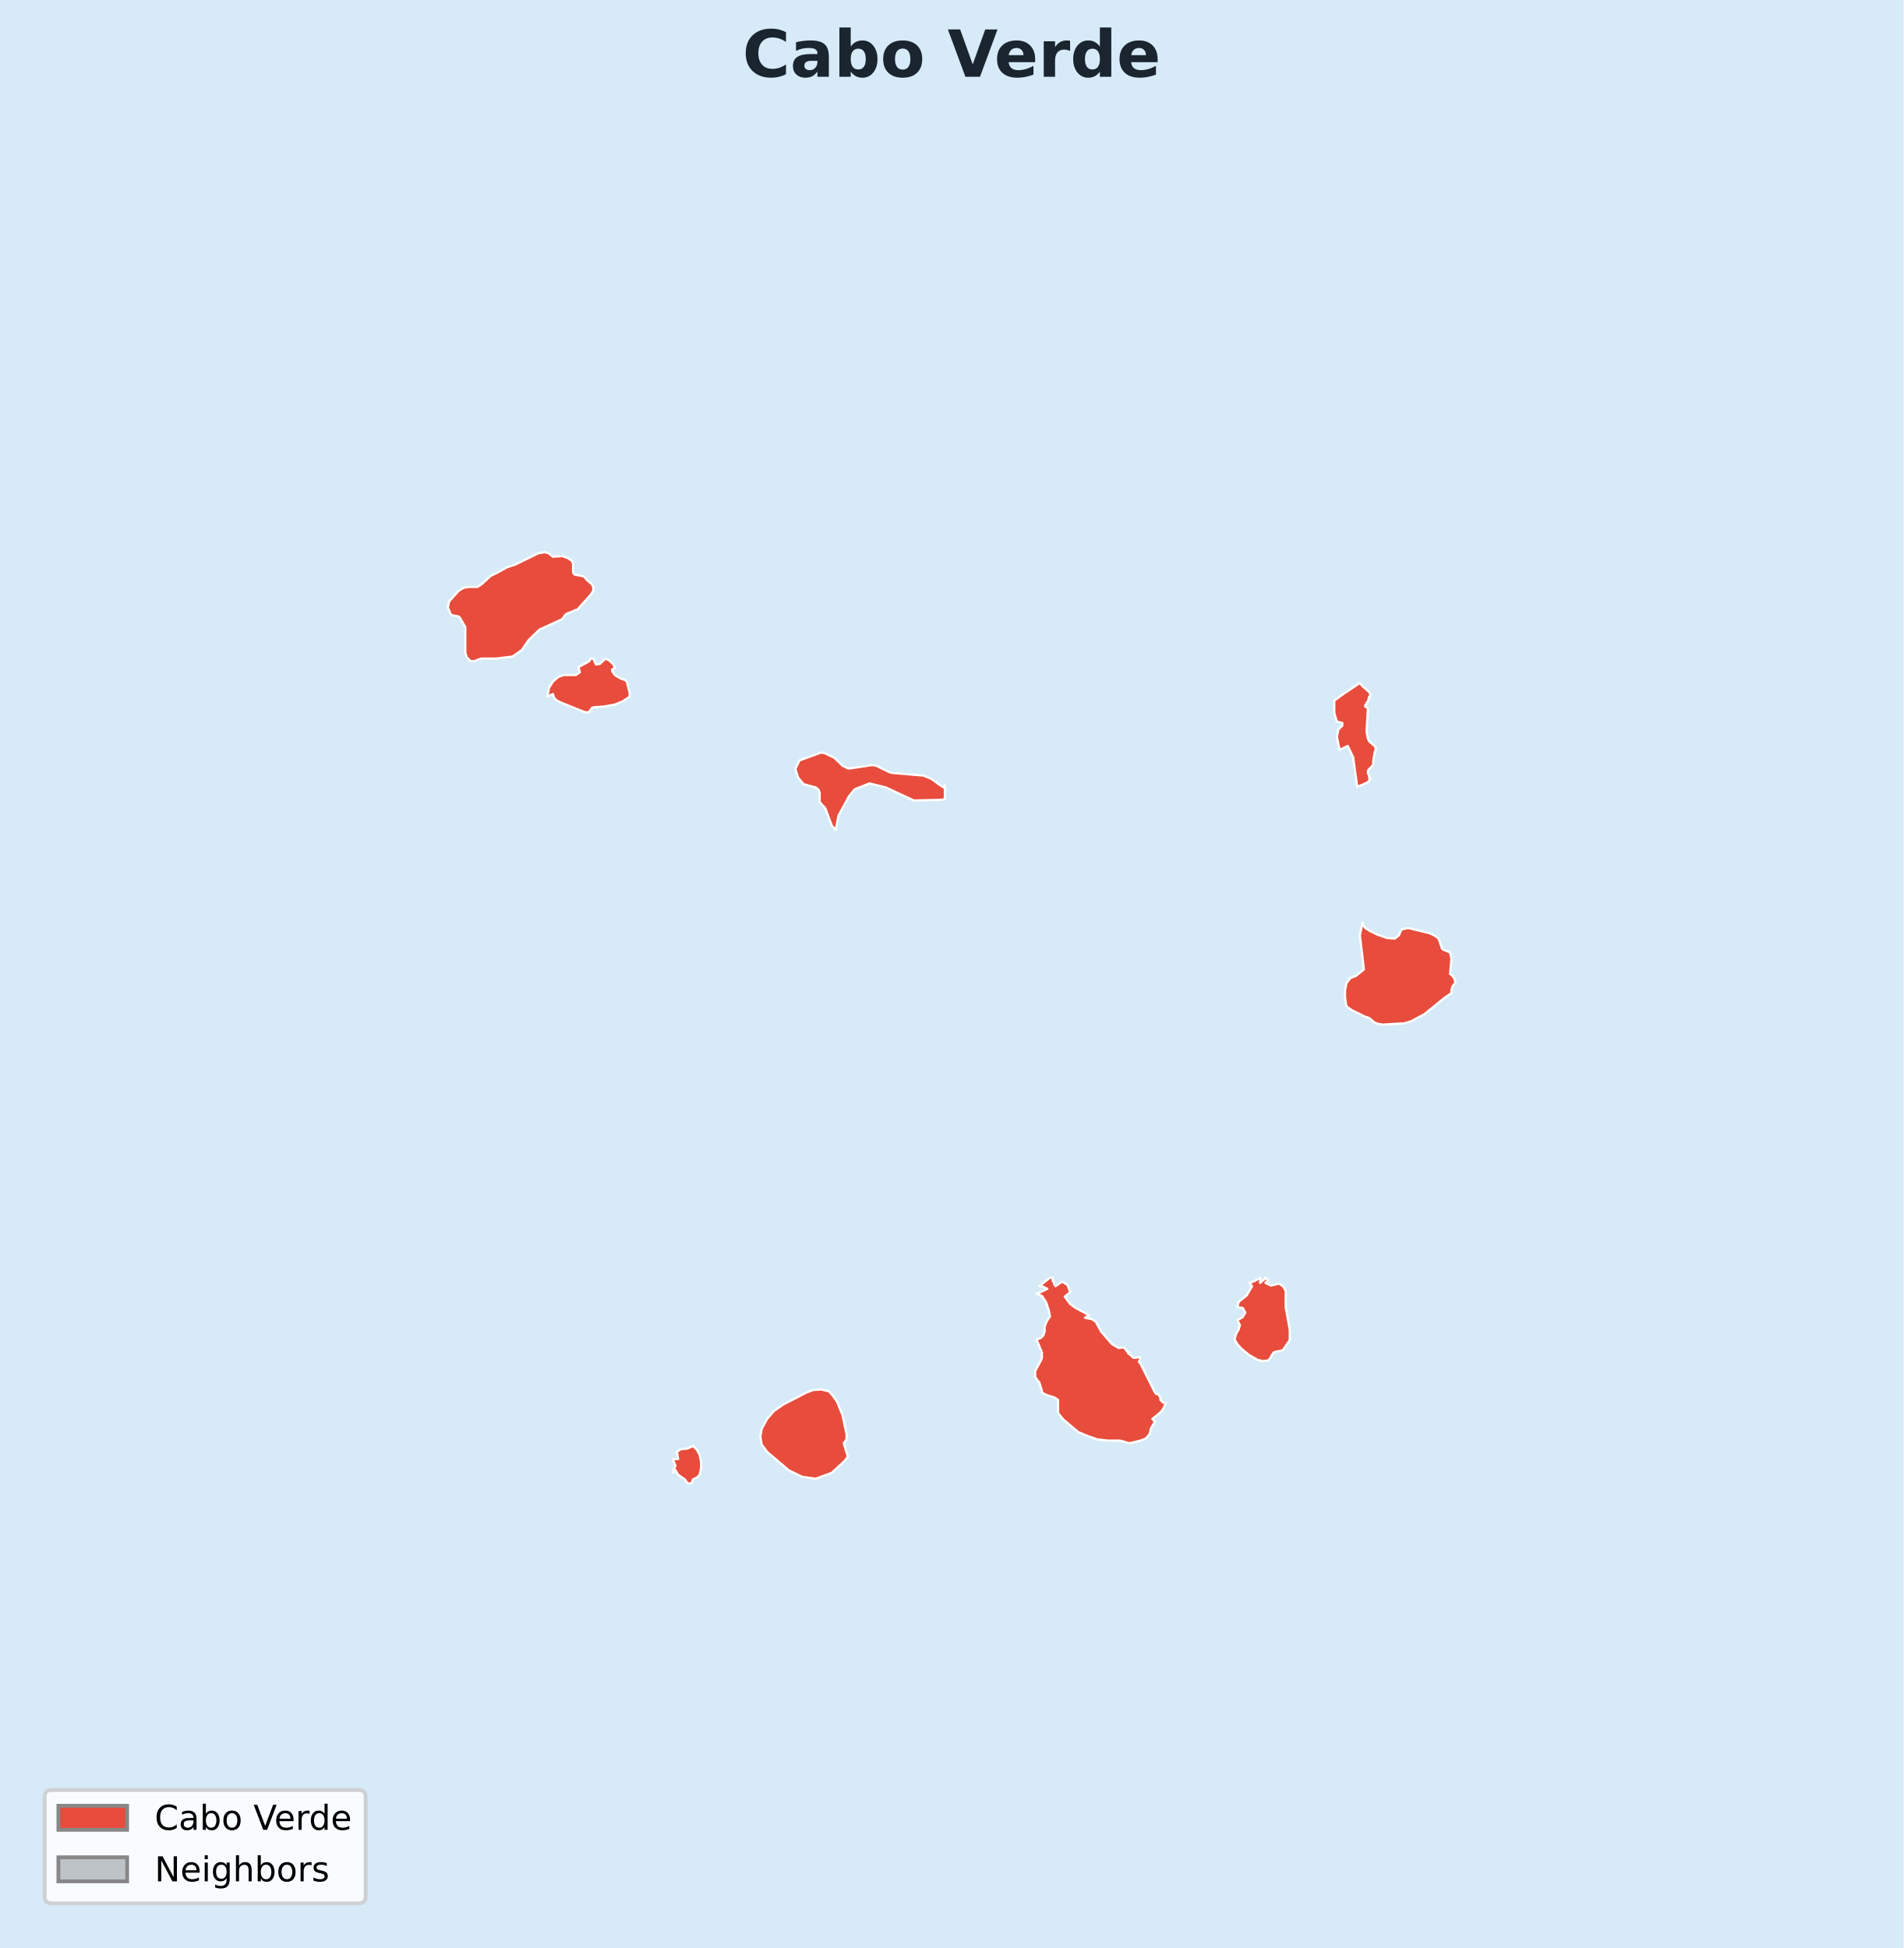
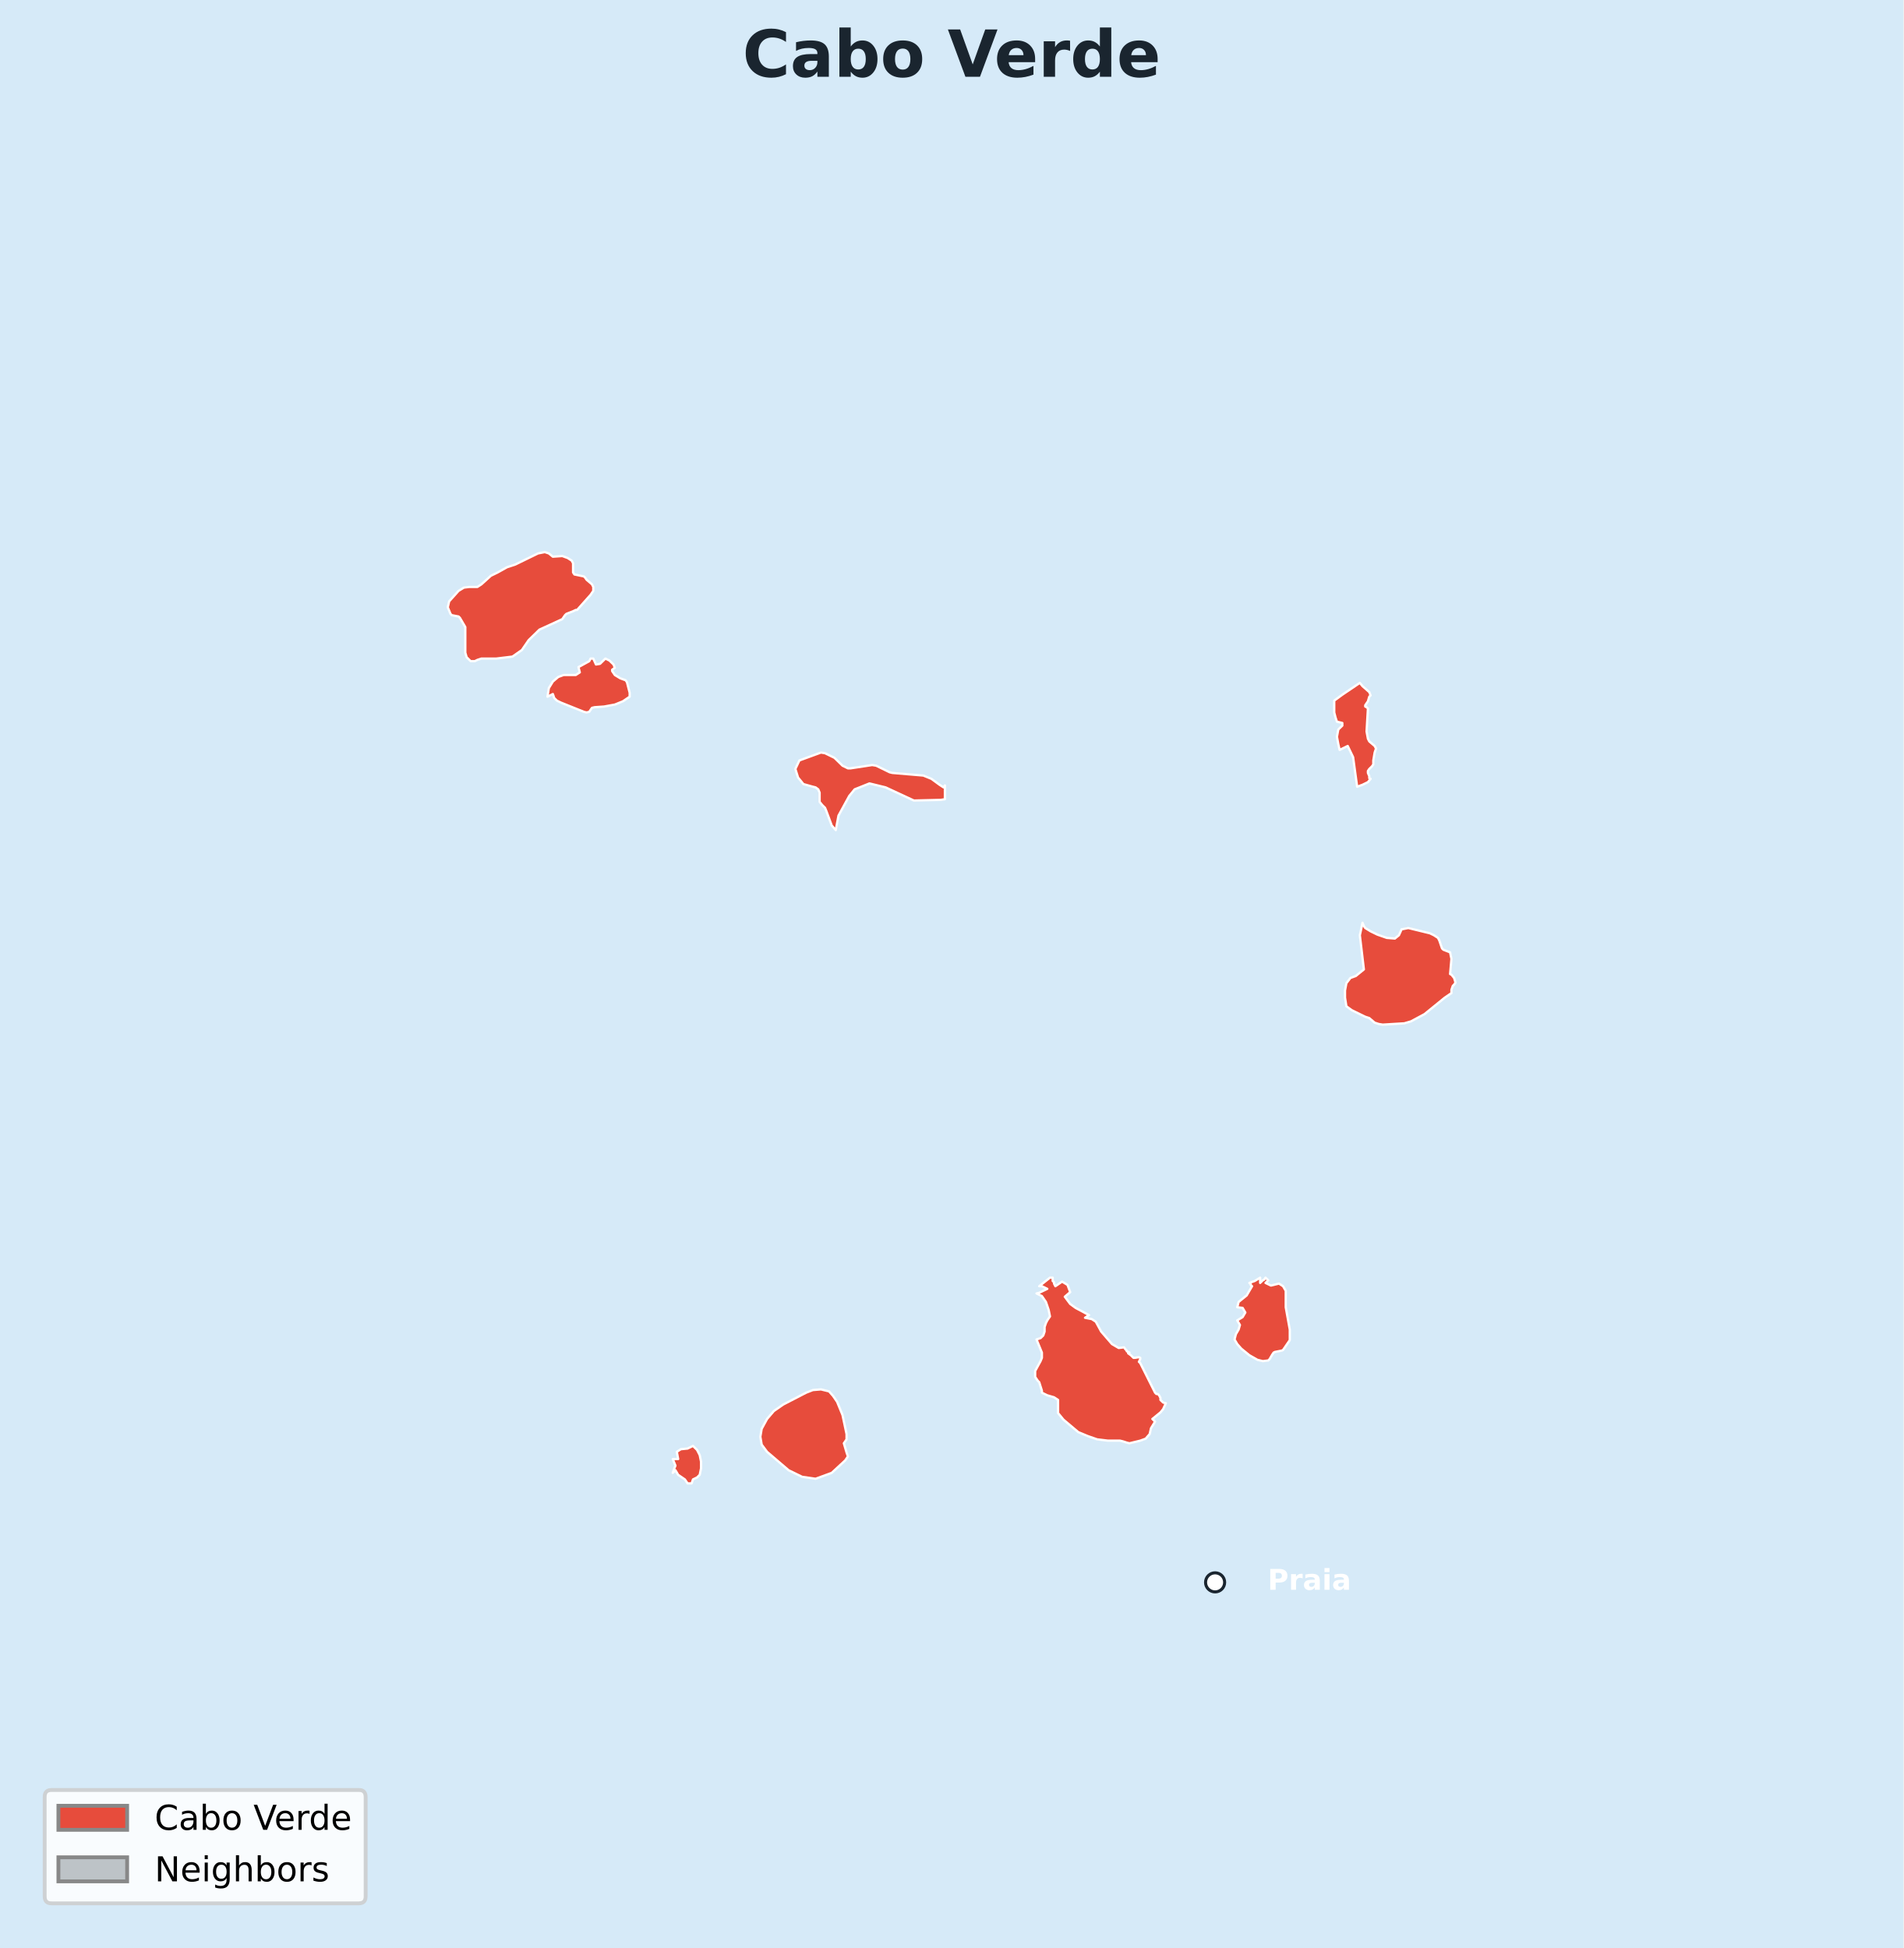
<svg xmlns="http://www.w3.org/2000/svg" xmlns:xlink="http://www.w3.org/1999/xlink" width="498.531pt" height="510.357pt" viewBox="0 0 498.531 510.357" version="1.1">
  <defs>
    <style type="text/css">*{stroke-linejoin: round; stroke-linecap: butt}</style>
  </defs>
  <g id="figure_1">
    <g id="patch_1">
      <path d="M 0 510.357  L 498.531 510.357  L 498.531 0  L 0 0  z " style="fill: #d6eaf8" />
    </g>
    <g id="axes_1">
      <g id="PatchCollection_1">
-         <path d="M 271.144 360.736  L 271.144 359.875  L 271.144 359.187  L 272.555 356.604  L 272.908 355.743  L 272.908 354.366  L 271.497 350.922  L 272.555 350.577  L 273.261 349.889  L 273.614 348.856  L 273.614 347.65  L 273.967 346.617  L 274.32 345.929  L 274.672 345.412  L 275.025 344.895  L 274.672 343.174  L 273.967 341.107  L 272.908 339.558  L 271.497 338.869  L 272.202 338.697  L 274.32 337.664  L 272.908 336.975  L 272.202 336.975  L 275.025 334.736  L 275.731 334.736  L 275.731 335.597  L 276.084 335.942  L 276.084 336.286  L 276.437 336.975  L 278.201 335.77  L 279.613 336.631  L 280.318 338.525  L 278.907 339.73  L 280.318 341.624  L 281.73 342.657  L 285.259 344.551  L 284.2 345.24  L 285.964 345.584  L 287.023 346.273  L 288.435 348.856  L 291.258 352.127  L 293.022 353.16  L 294.433 352.988  L 294.786 353.505  L 295.139 353.849  L 295.139 354.021  L 295.845 354.366  L 295.492 354.538  L 296.198 355.054  L 296.904 355.743  L 297.256 355.743  L 298.315 355.571  L 298.668 355.743  L 298.668 356.087  L 298.315 356.776  L 298.668 357.121  L 302.55 364.869  L 302.902 365.213  L 303.255 365.213  L 303.608 365.558  L 303.961 366.246  L 303.961 366.763  L 304.314 367.107  L 304.667 367.452  L 305.373 367.624  L 304.667 369.173  L 303.961 370.034  L 301.844 371.756  L 302.55 372.445  L 301.491 374.167  L 301.138 375.716  L 300.079 376.922  L 298.668 377.438  L 297.962 377.611  L 296.551 377.955  L 295.845 378.127  L 295.139 377.955  L 294.081 377.611  L 293.375 377.438  L 290.199 377.438  L 287.376 377.094  L 284.906 376.233  L 282.436 375.2  L 278.554 371.928  L 277.143 370.207  L 277.143 366.763  L 276.084 366.074  L 274.32 365.558  L 272.908 364.869  L 272.908 364.352  L 272.202 362.114  L 271.849 361.77  L 271.497 361.253  z " clip-path="url(#p9e249497b6)" style="fill: #e74c3c; stroke: #ffffff; stroke-width: 0.6" />
-         <path d="M 117.29 159.108  L 117.643 157.558  L 120.113 154.803  L 121.525 153.942  L 122.936 153.77  L 124.348 153.77  L 125.053 153.77  L 126.112 153.081  L 128.582 150.843  L 130.346 149.982  L 132.817 148.605  L 134.934 147.916  L 140.933 144.989  L 142.697 144.644  L 143.756 144.989  L 144.814 145.85  L 147.284 145.677  L 148.696 146.194  L 149.755 146.883  L 150.107 147.571  L 150.107 149.982  L 150.46 150.499  L 152.93 151.015  L 153.283 151.36  L 153.636 151.876  L 155.048 153.081  L 155.401 153.77  L 155.401 154.803  L 154.695 155.836  L 151.166 159.797  L 150.813 159.797  L 150.107 160.141  L 148.343 160.83  L 147.99 161.174  L 147.284 162.207  L 141.286 164.962  L 138.463 167.717  L 136.698 170.3  L 134.228 172.022  L 129.994 172.538  L 126.112 172.538  L 125.053 172.883  L 124.348 173.227  L 123.289 173.227  L 122.23 172.194  L 121.877 170.989  L 121.877 164.273  L 120.466 161.863  L 120.113 161.518  L 118.349 161.174  L 117.996 160.83  z " clip-path="url(#p9e249497b6)" style="fill: #e74c3c; stroke: #ffffff; stroke-width: 0.6" />
-         <path d="M 352.305 261.386  L 352.305 259.492  L 352.658 257.598  L 353.716 256.22  L 355.128 255.704  L 357.245 253.982  L 356.187 245.028  L 356.892 241.757  L 357.245 242.618  L 357.598 243.134  L 359.01 243.995  L 360.774 244.856  L 363.244 245.717  L 365.361 245.889  L 366.42 245.028  L 367.126 243.478  L 368.89 243.134  L 374.536 244.512  L 375.595 245.028  L 376.653 245.717  L 377.006 246.406  L 377.712 248.472  L 378.065 248.816  L 379.829 249.505  L 380.182 251.227  L 379.829 255.187  L 380.182 255.359  L 380.888 256.22  L 381.241 257.425  L 380.888 257.942  L 380.535 258.286  L 380.182 259.319  L 380.182 260.18  L 378.418 261.386  L 373.125 265.69  L 369.596 267.584  L 367.831 268.101  L 362.185 268.445  L 361.127 268.273  L 360.068 267.929  L 358.657 266.723  L 357.598 266.379  L 354.069 264.657  L 352.658 263.624  z " clip-path="url(#p9e249497b6)" style="fill: #e74c3c; stroke: #ffffff; stroke-width: 0.6" />
-         <path d="M 323.369 350.922  L 323.722 349.544  L 324.428 348.339  L 324.781 347.134  L 324.075 345.929  L 325.486 345.068  L 326.192 343.862  L 325.486 342.657  L 324.075 342.485  L 324.428 341.107  L 326.545 339.385  L 327.957 336.975  L 327.604 336.631  L 327.604 336.458  L 327.251 336.114  L 328.662 335.597  L 330.074 334.736  L 330.074 335.081  L 330.074 336.114  L 330.78 335.425  L 331.132 335.253  L 331.485 334.736  L 332.191 335.425  L 331.485 336.114  L 332.897 336.803  L 335.014 336.286  L 336.073 336.975  L 336.778 338.18  L 336.778 339.73  L 336.778 342.485  L 337.837 348.339  L 337.837 351.094  L 336.073 353.677  L 335.72 353.849  L 333.955 354.193  L 333.603 354.366  L 333.25 354.882  L 332.544 356.087  L 332.191 356.432  L 330.78 356.604  L 329.368 356.26  L 327.251 355.054  L 325.134 353.332  L 324.075 352.127  z " clip-path="url(#p9e249497b6)" style="fill: #e74c3c; stroke: #ffffff; stroke-width: 0.6" />
-         <path d="M 349.482 186.657  L 349.482 183.558  L 351.599 182.008  L 356.187 178.909  L 356.892 179.77  L 358.657 181.32  L 359.01 182.181  L 358.657 182.525  L 358.304 183.73  L 357.598 184.763  L 357.598 185.108  L 357.951 185.28  L 358.304 185.624  L 357.951 191.651  L 358.304 193.545  L 358.657 194.234  L 360.068 195.439  L 360.421 196.128  L 360.068 197.161  L 359.715 199.227  L 359.715 200.26  L 359.362 200.777  L 358.657 201.465  L 358.304 201.982  L 358.304 202.498  L 358.657 203.359  L 358.657 203.876  L 359.01 204.048  L 358.304 204.909  L 357.598 205.253  L 356.892 205.598  L 355.481 206.114  L 354.422 198.366  L 353.011 195.439  L 350.893 196.472  L 350.541 194.922  L 350.188 193.028  L 350.541 191.134  L 351.599 190.101  L 351.599 189.412  L 350.188 189.068  L 349.835 188.035  z " clip-path="url(#p9e249497b6)" style="fill: #e74c3c; stroke: #ffffff; stroke-width: 0.6" />
-         <path d="M 208.332 201.465  L 209.39 199.227  L 215.036 197.161  L 216.095 197.333  L 217.154 197.849  L 218.565 198.538  L 220.682 200.604  L 222.094 201.293  L 222.8 201.293  L 228.446 200.432  L 229.504 200.604  L 233.033 202.326  L 233.739 202.498  L 241.855 203.187  L 243.972 204.048  L 246.089 205.598  L 247.148 206.287  L 247.501 205.77  L 247.501 209.386  L 246.442 209.558  L 239.385 209.73  L 231.974 206.287  L 227.74 205.253  L 223.858 206.803  L 222.447 208.525  L 219.624 213.69  L 218.918 217.479  L 217.859 216.273  L 216.448 212.485  L 216.095 211.624  L 215.389 210.936  L 214.684 210.075  L 214.684 208.697  L 214.684 207.664  L 214.331 206.803  L 213.625 206.287  L 212.919 206.114  L 210.449 205.426  L 209.038 203.704  z " clip-path="url(#p9e249497b6)" style="fill: #e74c3c; stroke: #ffffff; stroke-width: 0.6" />
-         <path d="M 143.403 182.525  L 143.756 180.287  L 144.814 178.565  L 146.226 177.359  L 147.637 176.843  L 150.813 176.843  L 151.872 176.154  L 151.519 174.777  L 154.342 173.227  L 154.695 172.538  L 155.401 172.538  L 156.106 174.088  L 157.165 173.916  L 158.576 172.538  L 159.635 173.055  L 160.694 174.088  L 161.047 174.949  L 160.341 175.465  L 160.341 175.81  L 161.047 176.843  L 162.458 177.704  L 163.87 178.22  L 164.222 178.737  L 164.575 180.114  L 164.928 181.492  L 164.928 182.525  L 163.164 183.73  L 161.047 184.591  L 158.224 185.108  L 155.753 185.28  L 155.048 185.452  L 154.342 186.485  L 153.636 186.657  L 152.93 186.485  L 146.932 184.075  L 145.873 183.558  L 145.167 182.869  L 144.814 181.836  z " clip-path="url(#p9e249497b6)" style="fill: #e74c3c; stroke: #ffffff; stroke-width: 0.6" />
-         <path d="M 199.157 376.405  L 199.51 374.339  L 200.921 371.756  L 202.686 369.69  L 205.156 367.968  L 211.155 364.869  L 212.919 364.18  L 215.036 364.008  L 217.154 364.524  L 218.212 365.73  L 219.271 367.279  L 220.682 370.723  L 221.741 375.716  L 221.741 377.094  L 221.035 378.127  L 221.388 379.332  L 221.741 380.538  L 222.094 381.571  L 221.388 382.604  L 217.859 385.875  L 213.625 387.425  L 210.096 386.909  L 206.567 385.187  L 200.921 380.365  L 199.51 378.471  z " clip-path="url(#p9e249497b6)" style="fill: #e74c3c; stroke: #ffffff; stroke-width: 0.6" />
-         <path d="M 176.22 385.875  L 176.573 384.842  L 176.926 383.981  L 176.573 383.12  L 176.22 382.26  L 177.632 382.26  L 177.279 380.365  L 178.337 379.677  L 180.102 379.505  L 181.513 378.816  L 182.572 379.849  L 183.278 381.226  L 183.631 382.948  L 183.631 384.67  L 183.278 386.392  L 182.572 387.081  L 181.513 387.597  L 181.16 388.63  L 180.102 388.63  L 179.396 387.597  L 177.632 386.392  L 176.926 385.187  z " clip-path="url(#p9e249497b6)" style="fill: #e74c3c; stroke: #ffffff; stroke-width: 0.6" />
+         <path d="M 271.144 360.736  L 271.144 359.875  L 271.144 359.187  L 272.555 356.604  L 272.908 355.743  L 272.908 354.366  L 271.497 350.922  L 272.555 350.577  L 273.261 349.889  L 273.614 348.856  L 273.614 347.65  L 273.967 346.617  L 274.32 345.929  L 274.672 345.412  L 275.025 344.895  L 274.672 343.174  L 273.967 341.107  L 272.908 339.558  L 271.497 338.869  L 272.202 338.697  L 274.32 337.664  L 272.908 336.975  L 272.202 336.975  L 275.025 334.736  L 275.731 334.736  L 275.731 335.597  L 276.084 335.942  L 276.084 336.286  L 276.437 336.975  L 278.201 335.77  L 279.613 336.631  L 280.318 338.525  L 278.907 339.73  L 280.318 341.624  L 281.73 342.657  L 285.259 344.551  L 284.2 345.24  L 285.964 345.584  L 287.023 346.273  L 288.435 348.856  L 291.258 352.127  L 293.022 353.16  L 294.433 352.988  L 294.786 353.505  L 295.139 353.849  L 295.139 354.021  L 295.845 354.366  L 295.492 354.538  L 296.198 355.054  L 296.904 355.743  L 297.256 355.743  L 298.315 355.571  L 298.668 355.743  L 298.668 356.087  L 298.315 356.776  L 298.668 357.121  L 302.55 364.869  L 302.902 365.213  L 303.255 365.213  L 303.608 365.558  L 303.961 366.246  L 303.961 366.763  L 304.314 367.107  L 304.667 367.452  L 305.373 367.624  L 304.667 369.173  L 303.961 370.034  L 301.844 371.756  L 302.55 372.445  L 301.491 374.167  L 301.138 375.716  L 300.079 376.922  L 298.668 377.438  L 297.962 377.611  L 296.551 377.955  L 295.845 378.127  L 295.139 377.955  L 294.081 377.611  L 293.375 377.438  L 290.199 377.438  L 287.376 377.094  L 284.906 376.233  L 282.436 375.2  L 278.554 371.928  L 277.143 370.207  L 277.143 366.763  L 276.084 366.074  L 274.32 365.558  L 272.908 364.869  L 272.908 364.352  L 272.202 362.114  L 271.849 361.77  L 271.497 361.253  z " clip-path="url(#p4f2bcf8491)" style="fill: #e74c3c; stroke: #ffffff; stroke-width: 0.6" />
+         <path d="M 117.29 159.108  L 117.643 157.558  L 120.113 154.803  L 121.525 153.942  L 122.936 153.77  L 124.348 153.77  L 125.053 153.77  L 126.112 153.081  L 128.582 150.843  L 130.346 149.982  L 132.817 148.605  L 134.934 147.916  L 140.933 144.989  L 142.697 144.644  L 143.756 144.989  L 144.814 145.85  L 147.284 145.677  L 148.696 146.194  L 149.755 146.883  L 150.107 147.571  L 150.107 149.982  L 150.46 150.499  L 152.93 151.015  L 153.283 151.36  L 153.636 151.876  L 155.048 153.081  L 155.401 153.77  L 155.401 154.803  L 154.695 155.836  L 151.166 159.797  L 150.813 159.797  L 150.107 160.141  L 148.343 160.83  L 147.99 161.174  L 147.284 162.207  L 141.286 164.962  L 138.463 167.717  L 136.698 170.3  L 134.228 172.022  L 129.994 172.538  L 126.112 172.538  L 125.053 172.883  L 124.348 173.227  L 123.289 173.227  L 122.23 172.194  L 121.877 170.989  L 121.877 164.273  L 120.466 161.863  L 120.113 161.518  L 118.349 161.174  L 117.996 160.83  z " clip-path="url(#p4f2bcf8491)" style="fill: #e74c3c; stroke: #ffffff; stroke-width: 0.6" />
+         <path d="M 352.305 261.386  L 352.305 259.492  L 352.658 257.598  L 353.716 256.22  L 355.128 255.704  L 357.245 253.982  L 356.187 245.028  L 356.892 241.757  L 357.245 242.618  L 357.598 243.134  L 359.01 243.995  L 360.774 244.856  L 363.244 245.717  L 365.361 245.889  L 366.42 245.028  L 367.126 243.478  L 368.89 243.134  L 374.536 244.512  L 375.595 245.028  L 376.653 245.717  L 377.006 246.406  L 377.712 248.472  L 378.065 248.816  L 379.829 249.505  L 380.182 251.227  L 379.829 255.187  L 380.182 255.359  L 380.888 256.22  L 381.241 257.425  L 380.888 257.942  L 380.535 258.286  L 380.182 259.319  L 380.182 260.18  L 378.418 261.386  L 373.125 265.69  L 369.596 267.584  L 367.831 268.101  L 362.185 268.445  L 361.127 268.273  L 360.068 267.929  L 358.657 266.723  L 357.598 266.379  L 354.069 264.657  L 352.658 263.624  z " clip-path="url(#p4f2bcf8491)" style="fill: #e74c3c; stroke: #ffffff; stroke-width: 0.6" />
+         <path d="M 323.369 350.922  L 323.722 349.544  L 324.428 348.339  L 324.781 347.134  L 324.075 345.929  L 325.486 345.068  L 326.192 343.862  L 325.486 342.657  L 324.075 342.485  L 324.428 341.107  L 326.545 339.385  L 327.957 336.975  L 327.604 336.631  L 327.604 336.458  L 327.251 336.114  L 328.662 335.597  L 330.074 334.736  L 330.074 335.081  L 330.074 336.114  L 330.78 335.425  L 331.132 335.253  L 331.485 334.736  L 332.191 335.425  L 331.485 336.114  L 332.897 336.803  L 335.014 336.286  L 336.073 336.975  L 336.778 338.18  L 336.778 339.73  L 336.778 342.485  L 337.837 348.339  L 337.837 351.094  L 336.073 353.677  L 335.72 353.849  L 333.955 354.193  L 333.603 354.366  L 333.25 354.882  L 332.544 356.087  L 332.191 356.432  L 330.78 356.604  L 329.368 356.26  L 327.251 355.054  L 325.134 353.332  L 324.075 352.127  z " clip-path="url(#p4f2bcf8491)" style="fill: #e74c3c; stroke: #ffffff; stroke-width: 0.6" />
+         <path d="M 349.482 186.657  L 349.482 183.558  L 351.599 182.008  L 356.187 178.909  L 356.892 179.77  L 358.657 181.32  L 359.01 182.181  L 358.657 182.525  L 358.304 183.73  L 357.598 184.763  L 357.598 185.108  L 357.951 185.28  L 358.304 185.624  L 357.951 191.651  L 358.304 193.545  L 358.657 194.234  L 360.068 195.439  L 360.421 196.128  L 360.068 197.161  L 359.715 199.227  L 359.715 200.26  L 359.362 200.777  L 358.657 201.465  L 358.304 201.982  L 358.304 202.498  L 358.657 203.359  L 358.657 203.876  L 359.01 204.048  L 358.304 204.909  L 357.598 205.253  L 356.892 205.598  L 355.481 206.114  L 354.422 198.366  L 353.011 195.439  L 350.893 196.472  L 350.541 194.922  L 350.188 193.028  L 350.541 191.134  L 351.599 190.101  L 351.599 189.412  L 350.188 189.068  L 349.835 188.035  z " clip-path="url(#p4f2bcf8491)" style="fill: #e74c3c; stroke: #ffffff; stroke-width: 0.6" />
+         <path d="M 208.332 201.465  L 209.39 199.227  L 215.036 197.161  L 216.095 197.333  L 217.154 197.849  L 218.565 198.538  L 220.682 200.604  L 222.094 201.293  L 222.8 201.293  L 228.446 200.432  L 229.504 200.604  L 233.033 202.326  L 233.739 202.498  L 241.855 203.187  L 243.972 204.048  L 246.089 205.598  L 247.148 206.287  L 247.501 205.77  L 247.501 209.386  L 246.442 209.558  L 239.385 209.73  L 231.974 206.287  L 227.74 205.253  L 223.858 206.803  L 222.447 208.525  L 219.624 213.69  L 218.918 217.479  L 217.859 216.273  L 216.448 212.485  L 216.095 211.624  L 215.389 210.936  L 214.684 210.075  L 214.684 208.697  L 214.684 207.664  L 214.331 206.803  L 213.625 206.287  L 212.919 206.114  L 210.449 205.426  L 209.038 203.704  z " clip-path="url(#p4f2bcf8491)" style="fill: #e74c3c; stroke: #ffffff; stroke-width: 0.6" />
+         <path d="M 143.403 182.525  L 143.756 180.287  L 144.814 178.565  L 146.226 177.359  L 147.637 176.843  L 150.813 176.843  L 151.872 176.154  L 151.519 174.777  L 154.342 173.227  L 154.695 172.538  L 155.401 172.538  L 156.106 174.088  L 157.165 173.916  L 158.576 172.538  L 159.635 173.055  L 160.694 174.088  L 161.047 174.949  L 160.341 175.465  L 160.341 175.81  L 161.047 176.843  L 162.458 177.704  L 163.87 178.22  L 164.222 178.737  L 164.575 180.114  L 164.928 181.492  L 164.928 182.525  L 163.164 183.73  L 161.047 184.591  L 158.224 185.108  L 155.753 185.28  L 155.048 185.452  L 154.342 186.485  L 153.636 186.657  L 152.93 186.485  L 146.932 184.075  L 145.873 183.558  L 145.167 182.869  L 144.814 181.836  z " clip-path="url(#p4f2bcf8491)" style="fill: #e74c3c; stroke: #ffffff; stroke-width: 0.6" />
+         <path d="M 199.157 376.405  L 199.51 374.339  L 200.921 371.756  L 202.686 369.69  L 205.156 367.968  L 211.155 364.869  L 212.919 364.18  L 215.036 364.008  L 217.154 364.524  L 218.212 365.73  L 219.271 367.279  L 220.682 370.723  L 221.741 375.716  L 221.741 377.094  L 221.035 378.127  L 221.388 379.332  L 221.741 380.538  L 222.094 381.571  L 221.388 382.604  L 217.859 385.875  L 213.625 387.425  L 210.096 386.909  L 206.567 385.187  L 200.921 380.365  L 199.51 378.471  z " clip-path="url(#p4f2bcf8491)" style="fill: #e74c3c; stroke: #ffffff; stroke-width: 0.6" />
+         <path d="M 176.22 385.875  L 176.573 384.842  L 176.926 383.981  L 176.573 383.12  L 176.22 382.26  L 177.632 382.26  L 177.279 380.365  L 178.337 379.677  L 180.102 379.505  L 181.513 378.816  L 182.572 379.849  L 183.278 381.226  L 183.631 382.948  L 183.631 384.67  L 183.278 386.392  L 182.572 387.081  L 181.513 387.597  L 181.16 388.63  L 180.102 388.63  L 179.396 387.597  L 177.632 386.392  L 176.926 385.187  z " clip-path="url(#p4f2bcf8491)" style="fill: #e74c3c; stroke: #ffffff; stroke-width: 0.6" />
      </g>
      <g id="text_1">
        <g style="fill: #1a252f" transform="translate(194.4882 20.11734) scale(0.17 -0.17)">
          <defs>
            <path id="DejaVuSans-Bold-26" d="M 4288 256  Q 3956 84 3597 -3  Q 3238 -91 2847 -91  Q 1681 -91 1000 561  Q 319 1213 319 2328  Q 319 3447 1000 4098  Q 1681 4750 2847 4750  Q 3238 4750 3597 4662  Q 3956 4575 4288 4403  L 4288 3438  Q 3953 3666 3628 3772  Q 3303 3878 2944 3878  Q 2300 3878 1931 3465  Q 1563 3053 1563 2328  Q 1563 1606 1931 1193  Q 2300 781 2944 781  Q 3303 781 3628 887  Q 3953 994 4288 1222  L 4288 256  z " transform="scale(0.015625)" />
            <path id="DejaVuSans-Bold-44" d="M 2106 1575  Q 1756 1575 1579 1456  Q 1403 1338 1403 1106  Q 1403 894 1545 773  Q 1688 653 1941 653  Q 2256 653 2472 879  Q 2688 1106 2688 1447  L 2688 1575  L 2106 1575  z M 3816 1997  L 3816 0  L 2688 0  L 2688 519  Q 2463 200 2181 54  Q 1900 -91 1497 -91  Q 953 -91 614 226  Q 275 544 275 1050  Q 275 1666 698 1953  Q 1122 2241 2028 2241  L 2688 2241  L 2688 2328  Q 2688 2594 2478 2717  Q 2269 2841 1825 2841  Q 1466 2841 1156 2769  Q 847 2697 581 2553  L 581 3406  Q 941 3494 1303 3539  Q 1666 3584 2028 3584  Q 2975 3584 3395 3211  Q 3816 2838 3816 1997  z " transform="scale(0.015625)" />
            <path id="DejaVuSans-Bold-45" d="M 2400 722  Q 2759 722 2948 984  Q 3138 1247 3138 1747  Q 3138 2247 2948 2509  Q 2759 2772 2400 2772  Q 2041 2772 1848 2508  Q 1656 2244 1656 1747  Q 1656 1250 1848 986  Q 2041 722 2400 722  z M 1656 2988  Q 1888 3294 2169 3439  Q 2450 3584 2816 3584  Q 3463 3584 3878 3070  Q 4294 2556 4294 1747  Q 4294 938 3878 423  Q 3463 -91 2816 -91  Q 2450 -91 2169 54  Q 1888 200 1656 506  L 1656 0  L 538 0  L 538 4863  L 1656 4863  L 1656 2988  z " transform="scale(0.015625)" />
            <path id="DejaVuSans-Bold-52" d="M 2203 2784  Q 1831 2784 1636 2517  Q 1441 2250 1441 1747  Q 1441 1244 1636 976  Q 1831 709 2203 709  Q 2569 709 2762 976  Q 2956 1244 2956 1747  Q 2956 2250 2762 2517  Q 2569 2784 2203 2784  z M 2203 3584  Q 3106 3584 3614 3096  Q 4122 2609 4122 1747  Q 4122 884 3614 396  Q 3106 -91 2203 -91  Q 1297 -91 786 396  Q 275 884 275 1747  Q 275 2609 786 3096  Q 1297 3584 2203 3584  z " transform="scale(0.015625)" />
            <path id="DejaVuSans-Bold-3" transform="scale(0.015625)" />
            <path id="DejaVuSans-Bold-39" d="M 31 4666  L 1241 4666  L 2478 1222  L 3713 4666  L 4922 4666  L 3194 0  L 1759 0  L 31 4666  z " transform="scale(0.015625)" />
            <path id="DejaVuSans-Bold-48" d="M 4031 1759  L 4031 1441  L 1416 1441  Q 1456 1047 1700 850  Q 1944 653 2381 653  Q 2734 653 3104 758  Q 3475 863 3866 1075  L 3866 213  Q 3469 63 3072 -14  Q 2675 -91 2278 -91  Q 1328 -91 801 392  Q 275 875 275 1747  Q 275 2603 792 3093  Q 1309 3584 2216 3584  Q 3041 3584 3536 3087  Q 4031 2591 4031 1759  z M 2881 2131  Q 2881 2450 2695 2645  Q 2509 2841 2209 2841  Q 1884 2841 1681 2658  Q 1478 2475 1428 2131  L 2881 2131  z " transform="scale(0.015625)" />
            <path id="DejaVuSans-Bold-55" d="M 3138 2547  Q 2991 2616 2845 2648  Q 2700 2681 2553 2681  Q 2122 2681 1889 2404  Q 1656 2128 1656 1613  L 1656 0  L 538 0  L 538 3500  L 1656 3500  L 1656 2925  Q 1872 3269 2151 3426  Q 2431 3584 2822 3584  Q 2878 3584 2943 3579  Q 3009 3575 3134 3559  L 3138 2547  z " transform="scale(0.015625)" />
            <path id="DejaVuSans-Bold-47" d="M 2919 2988  L 2919 4863  L 4044 4863  L 4044 0  L 2919 0  L 2919 506  Q 2688 197 2409 53  Q 2131 -91 1766 -91  Q 1119 -91 703 423  Q 288 938 288 1747  Q 288 2556 703 3070  Q 1119 3584 1766 3584  Q 2128 3584 2408 3439  Q 2688 3294 2919 2988  z M 2181 722  Q 2541 722 2730 984  Q 2919 1247 2919 1747  Q 2919 2247 2730 2509  Q 2541 2772 2181 2772  Q 1825 2772 1636 2509  Q 1447 2247 1447 1747  Q 1447 1247 1636 984  Q 1825 722 2181 722  z " transform="scale(0.015625)" />
          </defs>
          <use xlink:href="#DejaVuSans-Bold-26" />
          <use xlink:href="#DejaVuSans-Bold-44" transform="translate(73.39062 0)" />
          <use xlink:href="#DejaVuSans-Bold-45" transform="translate(140.875 0)" />
          <use xlink:href="#DejaVuSans-Bold-52" transform="translate(212.4531 0)" />
          <use xlink:href="#DejaVuSans-Bold-3" transform="translate(281.1562 0)" />
          <use xlink:href="#DejaVuSans-Bold-39" transform="translate(315.9688 0)" />
          <use xlink:href="#DejaVuSans-Bold-48" transform="translate(387.8906 0)" />
          <use xlink:href="#DejaVuSans-Bold-55" transform="translate(455.7188 0)" />
          <use xlink:href="#DejaVuSans-Bold-47" transform="translate(505.0312 0)" />
          <use xlink:href="#DejaVuSans-Bold-48" transform="translate(576.6094 0)" />
        </g>
      </g>
+       <g id="line2d_1">
+         <path d="M 318.275 414.563  " clip-path="url(#p4f2bcf8491)" style="fill: none; stroke: #ffffff; stroke-width: 1.5; stroke-linecap: square" />
+         <defs>
+           <path id="m509cb3e1d7" d="M 0 2.5  C 0.663 2.5 1.299 2.237 1.768 1.768  C 2.237 1.299 2.5 0.663 2.5 0  C 2.5 -0.663 2.237 -1.299 1.768 -1.768  C 1.299 -2.237 0.663 -2.5 0 -2.5  C -0.663 -2.5 -1.299 -2.237 -1.768 -1.768  C -2.237 -1.299 -2.5 -0.663 -2.5 0  C -2.5 0.663 -2.237 1.299 -1.768 1.768  C -1.299 2.237 -0.663 2.5 0 2.5  z " style="stroke: #1a252f; stroke-width: 0.8" />
+         </defs>
+         <g clip-path="url(#p4f2bcf8491)">
+           <use xlink:href="#m509cb3e1d7" x="318.275" y="414.563" style="fill: #ffffff; stroke: #1a252f; stroke-width: 0.8" />
+         </g>
+       </g>
+       <g id="text_2">
+         <g clip-path="url(#p4f2bcf8491)">
+           <g style="fill: #ffffff" transform="translate(332.0366 416.5114) scale(0.075 -0.075)">
+             <defs>
+               <path id="DejaVuSans-Bold-33" d="M 588 4666  L 2584 4666  Q 3475 4666 3951 4270  Q 4428 3875 4428 3144  Q 4428 2409 3951 2014  Q 3475 1619 2584 1619  L 1791 1619  L 1791 0  L 588 0  L 588 4666  z M 1791 3794  L 1791 2491  L 2456 2491  Q 2806 2491 2997 2661  Q 3188 2831 3188 3144  Q 3188 3456 2997 3625  Q 2806 3794 2456 3794  L 1791 3794  z " transform="scale(0.015625)" />
+               <path id="DejaVuSans-Bold-4c" d="M 538 3500  L 1656 3500  L 1656 0  L 538 0  L 538 3500  z M 538 4863  L 1656 4863  L 1656 3950  L 538 3950  L 538 4863  z " transform="scale(0.015625)" />
+             </defs>
+             <use xlink:href="#DejaVuSans-Bold-33" />
+             <use xlink:href="#DejaVuSans-Bold-55" transform="translate(73.29688 0)" />
+             <use xlink:href="#DejaVuSans-Bold-44" transform="translate(122.6094 0)" />
+             <use xlink:href="#DejaVuSans-Bold-4c" transform="translate(190.0938 0)" />
+             <use xlink:href="#DejaVuSans-Bold-44" transform="translate(224.375 0)" />
+           </g>
+         </g>
+       </g>
      <g id="legend_1">
        <g id="patch_2">
          <path d="M 13.5 498.657  L 93.97 498.657  Q 95.77 498.657 95.77 496.857  L 95.77 470.756  Q 95.77 468.956 93.97 468.956  L 13.5 468.956  Q 11.7 468.956 11.7 470.756  L 11.7 496.857  Q 11.7 498.657 13.5 498.657  z " style="fill: #ffffff; opacity: 0.85; stroke: #cccccc; stroke-linejoin: miter" />
        </g>
        <g id="patch_3">
          <path d="M 15.3 479.395  L 33.3 479.395  L 33.3 473.095  L 15.3 473.095  z " style="fill: #e74c3c; stroke: #888888; stroke-linejoin: miter" />
        </g>
-         <g id="text_2">
+         <g id="text_3">
          <g transform="translate(40.5 479.3945) scale(0.09 -0.09)">
            <defs>
              <path id="DejaVuSans-26" d="M 4122 4306  L 4122 3641  Q 3803 3938 3442 4084  Q 3081 4231 2675 4231  Q 1875 4231 1450 3742  Q 1025 3253 1025 2328  Q 1025 1406 1450 917  Q 1875 428 2675 428  Q 3081 428 3442 575  Q 3803 722 4122 1019  L 4122 359  Q 3791 134 3420 21  Q 3050 -91 2638 -91  Q 1578 -91 968 557  Q 359 1206 359 2328  Q 359 3453 968 4101  Q 1578 4750 2638 4750  Q 3056 4750 3426 4639  Q 3797 4528 4122 4306  z " transform="scale(0.015625)" />
              <path id="DejaVuSans-44" d="M 2194 1759  Q 1497 1759 1228 1600  Q 959 1441 959 1056  Q 959 750 1161 570  Q 1363 391 1709 391  Q 2188 391 2477 730  Q 2766 1069 2766 1631  L 2766 1759  L 2194 1759  z M 3341 1997  L 3341 0  L 2766 0  L 2766 531  Q 2569 213 2275 61  Q 1981 -91 1556 -91  Q 1019 -91 701 211  Q 384 513 384 1019  Q 384 1609 779 1909  Q 1175 2209 1959 2209  L 2766 2209  L 2766 2266  Q 2766 2663 2505 2880  Q 2244 3097 1772 3097  Q 1472 3097 1187 3025  Q 903 2953 641 2809  L 641 3341  Q 956 3463 1253 3523  Q 1550 3584 1831 3584  Q 2591 3584 2966 3190  Q 3341 2797 3341 1997  z " transform="scale(0.015625)" />
              <path id="DejaVuSans-45" d="M 3116 1747  Q 3116 2381 2855 2742  Q 2594 3103 2138 3103  Q 1681 3103 1420 2742  Q 1159 2381 1159 1747  Q 1159 1113 1420 752  Q 1681 391 2138 391  Q 2594 391 2855 752  Q 3116 1113 3116 1747  z M 1159 2969  Q 1341 3281 1617 3432  Q 1894 3584 2278 3584  Q 2916 3584 3314 3078  Q 3713 2572 3713 1747  Q 3713 922 3314 415  Q 2916 -91 2278 -91  Q 1894 -91 1617 61  Q 1341 213 1159 525  L 1159 0  L 581 0  L 581 4863  L 1159 4863  L 1159 2969  z " transform="scale(0.015625)" />
              <path id="DejaVuSans-52" d="M 1959 3097  Q 1497 3097 1228 2736  Q 959 2375 959 1747  Q 959 1119 1226 758  Q 1494 397 1959 397  Q 2419 397 2687 759  Q 2956 1122 2956 1747  Q 2956 2369 2687 2733  Q 2419 3097 1959 3097  z M 1959 3584  Q 2709 3584 3137 3096  Q 3566 2609 3566 1747  Q 3566 888 3137 398  Q 2709 -91 1959 -91  Q 1206 -91 779 398  Q 353 888 353 1747  Q 353 2609 779 3096  Q 1206 3584 1959 3584  z " transform="scale(0.015625)" />
              <path id="DejaVuSans-3" transform="scale(0.015625)" />
              <path id="DejaVuSans-39" d="M 1831 0  L 50 4666  L 709 4666  L 2188 738  L 3669 4666  L 4325 4666  L 2547 0  L 1831 0  z " transform="scale(0.015625)" />
              <path id="DejaVuSans-48" d="M 3597 1894  L 3597 1613  L 953 1613  Q 991 1019 1311 708  Q 1631 397 2203 397  Q 2534 397 2845 478  Q 3156 559 3463 722  L 3463 178  Q 3153 47 2828 -22  Q 2503 -91 2169 -91  Q 1331 -91 842 396  Q 353 884 353 1716  Q 353 2575 817 3079  Q 1281 3584 2069 3584  Q 2775 3584 3186 3129  Q 3597 2675 3597 1894  z M 3022 2063  Q 3016 2534 2758 2815  Q 2500 3097 2075 3097  Q 1594 3097 1305 2825  Q 1016 2553 972 2059  L 3022 2063  z " transform="scale(0.015625)" />
              <path id="DejaVuSans-55" d="M 2631 2963  Q 2534 3019 2420 3045  Q 2306 3072 2169 3072  Q 1681 3072 1420 2755  Q 1159 2438 1159 1844  L 1159 0  L 581 0  L 581 3500  L 1159 3500  L 1159 2956  Q 1341 3275 1631 3429  Q 1922 3584 2338 3584  Q 2397 3584 2469 3576  Q 2541 3569 2628 3553  L 2631 2963  z " transform="scale(0.015625)" />
              <path id="DejaVuSans-47" d="M 2906 2969  L 2906 4863  L 3481 4863  L 3481 0  L 2906 0  L 2906 525  Q 2725 213 2448 61  Q 2172 -91 1784 -91  Q 1150 -91 751 415  Q 353 922 353 1747  Q 353 2572 751 3078  Q 1150 3584 1784 3584  Q 2172 3584 2448 3432  Q 2725 3281 2906 2969  z M 947 1747  Q 947 1113 1208 752  Q 1469 391 1925 391  Q 2381 391 2643 752  Q 2906 1113 2906 1747  Q 2906 2381 2643 2742  Q 2381 3103 1925 3103  Q 1469 3103 1208 2742  Q 947 2381 947 1747  z " transform="scale(0.015625)" />
            </defs>
            <use xlink:href="#DejaVuSans-26" />
            <use xlink:href="#DejaVuSans-44" transform="translate(69.82812 0)" />
            <use xlink:href="#DejaVuSans-45" transform="translate(131.1094 0)" />
            <use xlink:href="#DejaVuSans-52" transform="translate(194.5938 0)" />
            <use xlink:href="#DejaVuSans-3" transform="translate(255.7812 0)" />
            <use xlink:href="#DejaVuSans-39" transform="translate(287.5625 0)" />
            <use xlink:href="#DejaVuSans-48" transform="translate(348.2031 0)" />
            <use xlink:href="#DejaVuSans-55" transform="translate(409.7344 0)" />
            <use xlink:href="#DejaVuSans-47" transform="translate(449.0938 0)" />
            <use xlink:href="#DejaVuSans-48" transform="translate(512.5781 0)" />
          </g>
        </g>
        <g id="patch_4">
          <path d="M 15.3 492.895  L 33.3 492.895  L 33.3 486.595  L 15.3 486.595  z " style="fill: #bdc3c7; stroke: #888888; stroke-linejoin: miter" />
        </g>
-         <g id="text_3">
+         <g id="text_4">
          <g transform="translate(40.5 492.8952) scale(0.09 -0.09)">
            <defs>
              <path id="DejaVuSans-31" d="M 628 4666  L 1478 4666  L 3547 763  L 3547 4666  L 4159 4666  L 4159 0  L 3309 0  L 1241 3903  L 1241 0  L 628 0  L 628 4666  z " transform="scale(0.015625)" />
              <path id="DejaVuSans-4c" d="M 603 3500  L 1178 3500  L 1178 0  L 603 0  L 603 3500  z M 603 4863  L 1178 4863  L 1178 4134  L 603 4134  L 603 4863  z " transform="scale(0.015625)" />
              <path id="DejaVuSans-4a" d="M 2906 1791  Q 2906 2416 2648 2759  Q 2391 3103 1925 3103  Q 1463 3103 1205 2759  Q 947 2416 947 1791  Q 947 1169 1205 825  Q 1463 481 1925 481  Q 2391 481 2648 825  Q 2906 1169 2906 1791  z M 3481 434  Q 3481 -459 3084 -895  Q 2688 -1331 1869 -1331  Q 1566 -1331 1297 -1286  Q 1028 -1241 775 -1147  L 775 -588  Q 1028 -725 1275 -790  Q 1522 -856 1778 -856  Q 2344 -856 2625 -561  Q 2906 -266 2906 331  L 2906 616  Q 2728 306 2450 153  Q 2172 0 1784 0  Q 1141 0 747 490  Q 353 981 353 1791  Q 353 2603 747 3093  Q 1141 3584 1784 3584  Q 2172 3584 2450 3431  Q 2728 3278 2906 2969  L 2906 3500  L 3481 3500  L 3481 434  z " transform="scale(0.015625)" />
              <path id="DejaVuSans-4b" d="M 3513 2113  L 3513 0  L 2938 0  L 2938 2094  Q 2938 2591 2744 2837  Q 2550 3084 2163 3084  Q 1697 3084 1428 2787  Q 1159 2491 1159 1978  L 1159 0  L 581 0  L 581 4863  L 1159 4863  L 1159 2956  Q 1366 3272 1645 3428  Q 1925 3584 2291 3584  Q 2894 3584 3203 3211  Q 3513 2838 3513 2113  z " transform="scale(0.015625)" />
              <path id="DejaVuSans-56" d="M 2834 3397  L 2834 2853  Q 2591 2978 2328 3040  Q 2066 3103 1784 3103  Q 1356 3103 1142 2972  Q 928 2841 928 2578  Q 928 2378 1081 2264  Q 1234 2150 1697 2047  L 1894 2003  Q 2506 1872 2764 1633  Q 3022 1394 3022 966  Q 3022 478 2636 193  Q 2250 -91 1575 -91  Q 1294 -91 989 -36  Q 684 19 347 128  L 347 722  Q 666 556 975 473  Q 1284 391 1588 391  Q 1994 391 2212 530  Q 2431 669 2431 922  Q 2431 1156 2273 1281  Q 2116 1406 1581 1522  L 1381 1569  Q 847 1681 609 1914  Q 372 2147 372 2553  Q 372 3047 722 3315  Q 1072 3584 1716 3584  Q 2034 3584 2315 3537  Q 2597 3491 2834 3397  z " transform="scale(0.015625)" />
            </defs>
            <use xlink:href="#DejaVuSans-31" />
            <use xlink:href="#DejaVuSans-48" transform="translate(74.8125 0)" />
            <use xlink:href="#DejaVuSans-4c" transform="translate(136.3438 0)" />
            <use xlink:href="#DejaVuSans-4a" transform="translate(164.125 0)" />
            <use xlink:href="#DejaVuSans-4b" transform="translate(227.6094 0)" />
            <use xlink:href="#DejaVuSans-45" transform="translate(290.9844 0)" />
            <use xlink:href="#DejaVuSans-52" transform="translate(354.4688 0)" />
            <use xlink:href="#DejaVuSans-55" transform="translate(415.6562 0)" />
            <use xlink:href="#DejaVuSans-56" transform="translate(456.7656 0)" />
          </g>
        </g>
      </g>
    </g>
  </g>
  <defs>
-     <clipPath id="p9e249497b6">
+     <clipPath id="p4f2bcf8491">
      <rect x="7.2" y="30.117" width="484.131" height="473.04" />
    </clipPath>
  </defs>
</svg>
